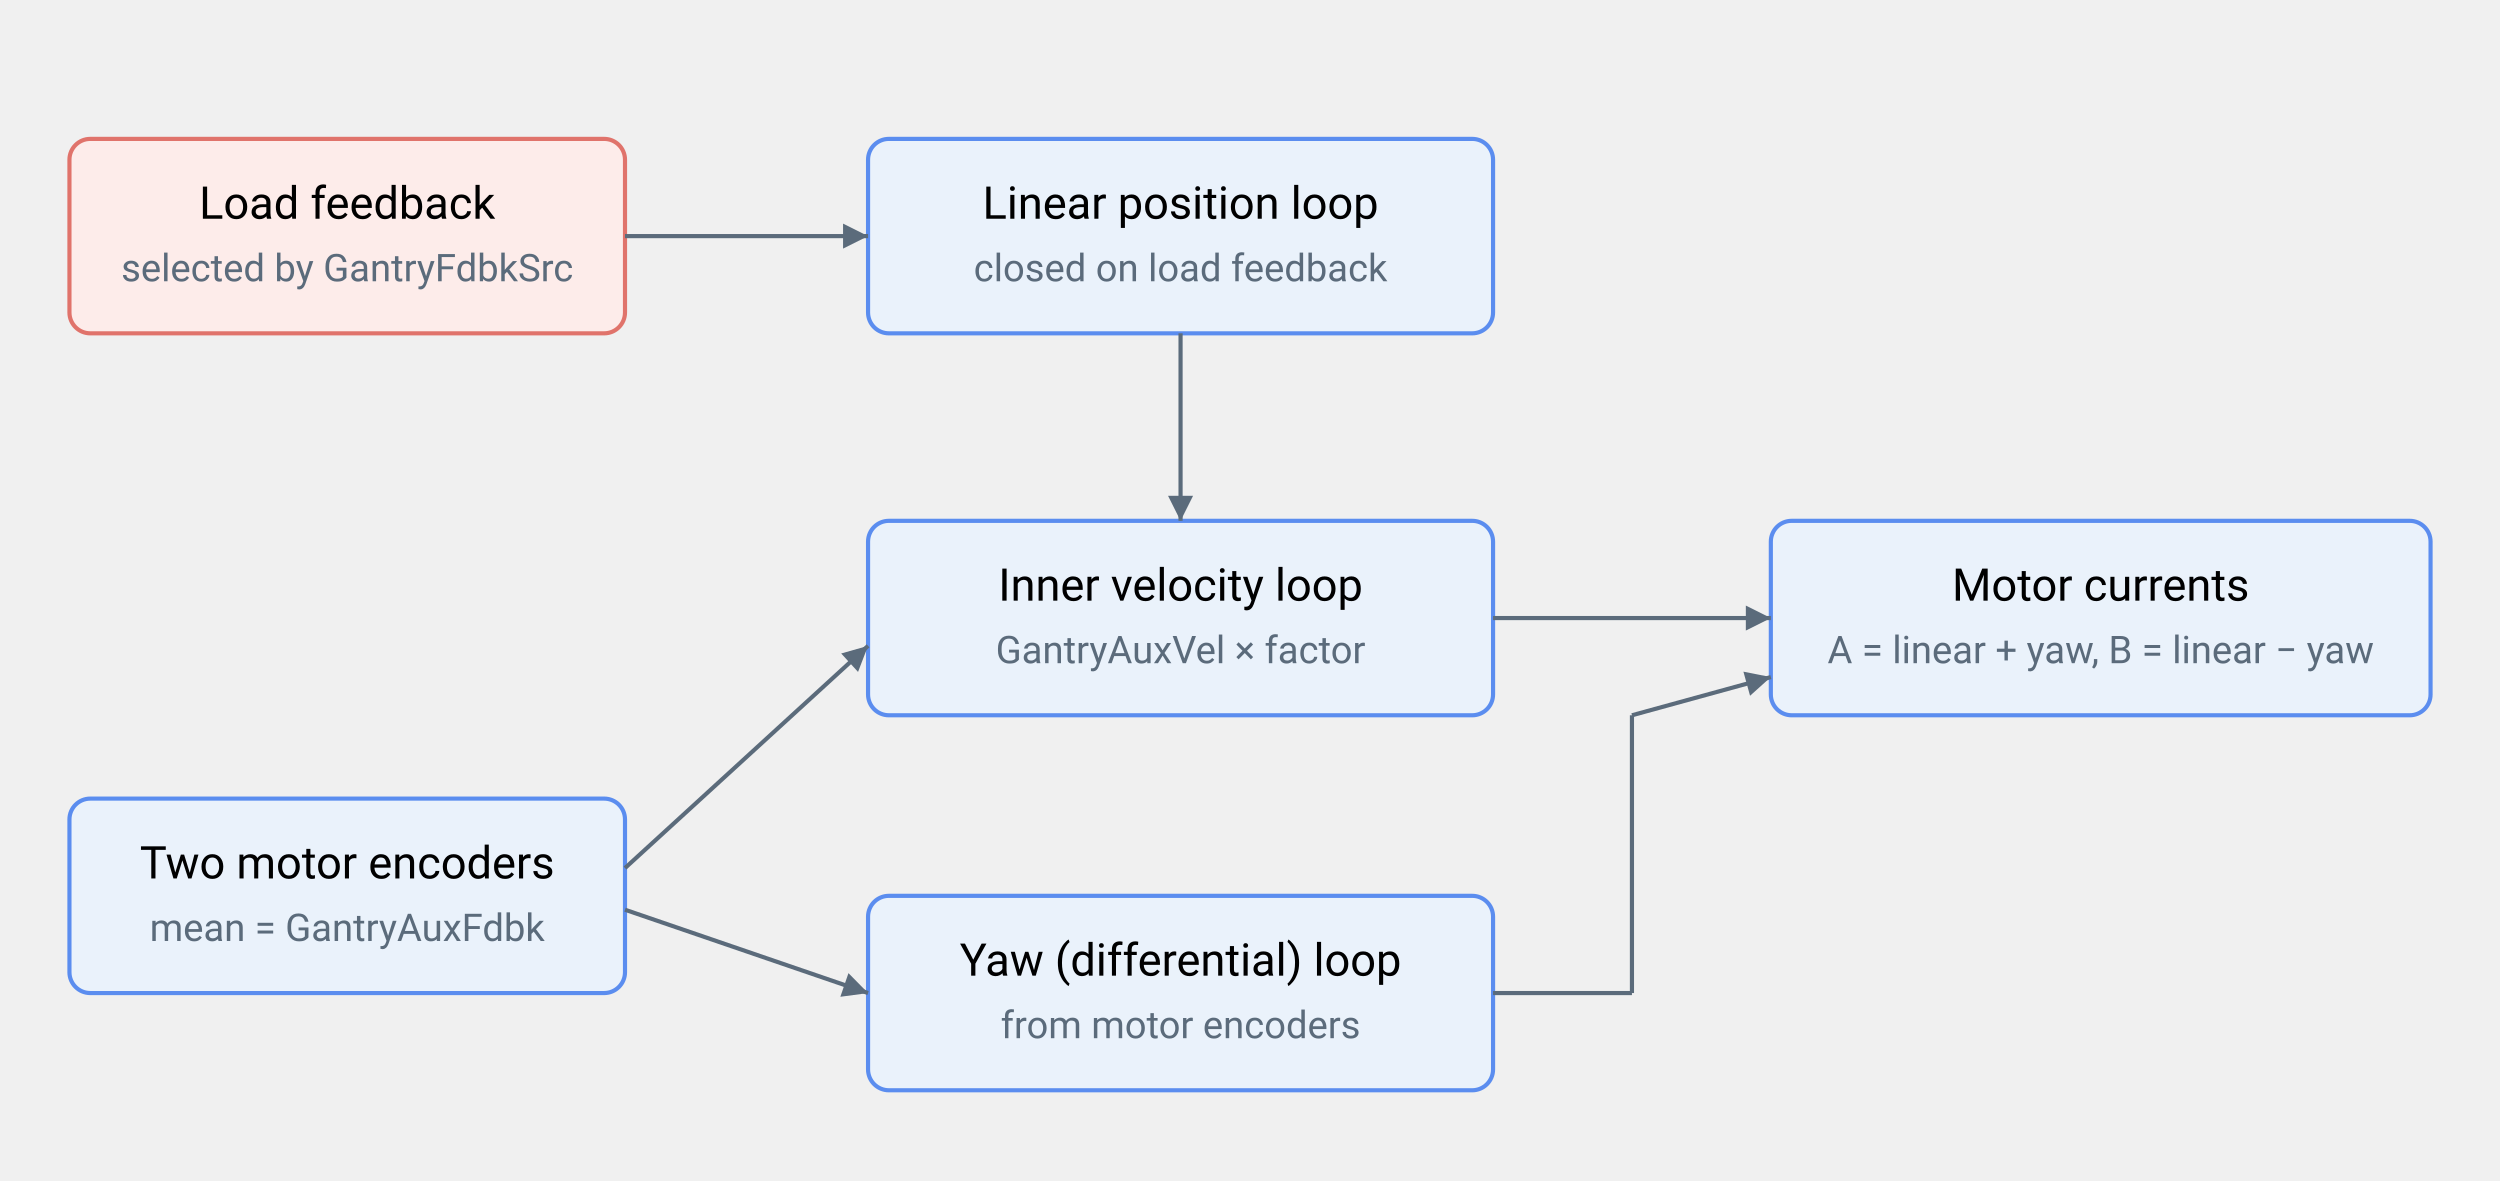
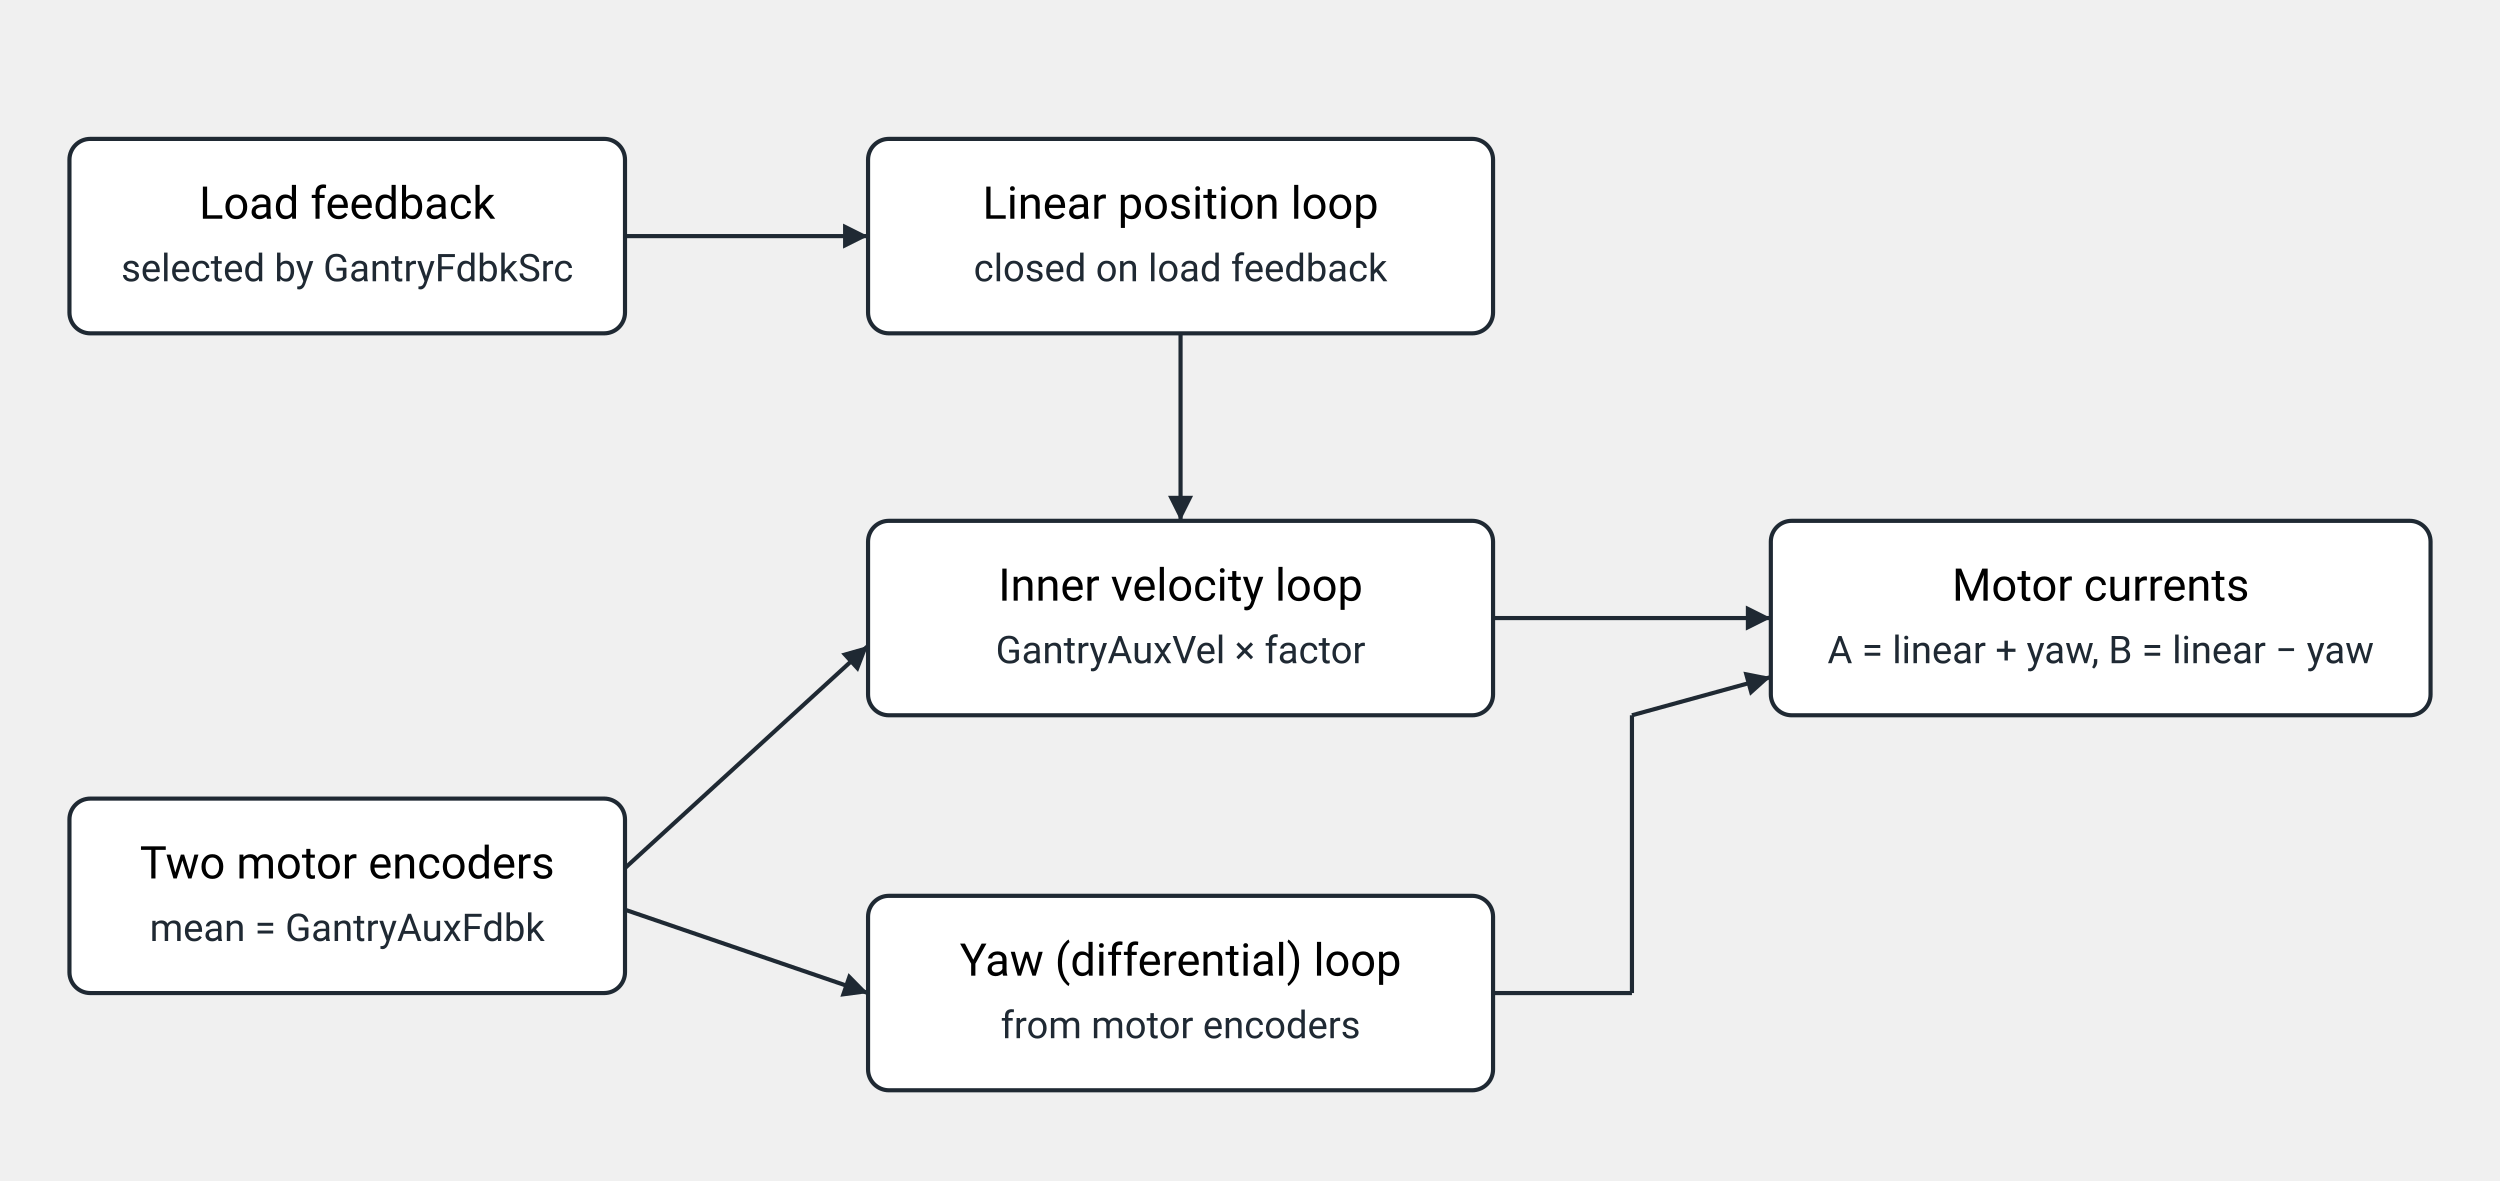
<svg xmlns="http://www.w3.org/2000/svg" width="720" height="340" viewBox="0 0 720 340" font-family="-apple-system,Segoe UI,Roboto,sans-serif" font-size="13" role="img" aria-label="Dual-loop gantry control: the linear position loop closes on the load feedback selected by GantryFdbkSrc; the inner velocity loop uses the mean of the two motor encoders (GantryAuxFdbk); the yaw loop runs on the motor encoder difference; the resulting motor currents are linear plus yaw on side A and linear minus yaw on side B.">
  <defs>
    <marker id="arrow" markerWidth="8" markerHeight="8" refX="6" refY="3" orient="auto">
-       <path d="M0,0 L6,3 L0,6 Z" fill="#5b6b7b" />
+       <path d="M0,0 L6,3 L0,6 Z" fill="#1f2933" />
    </marker>
  </defs>
-   <rect x="20" y="40" width="160" height="56" rx="6" fill="#fdecea" stroke="#e0736b" stroke-width="1.2" />
+   <rect x="20" y="40" width="160" height="56" rx="6" fill="#ffffff" stroke="#1f2933" stroke-width="1.2" />
  <text x="100" y="63" text-anchor="middle">Load feedback</text>
-   <text x="100" y="81" text-anchor="middle" fill="#5b6b7b" font-size="11">selected by GantryFdbkSrc</text>
-   <rect x="20" y="230" width="160" height="56" rx="6" fill="#eaf2fb" stroke="#5b8def" stroke-width="1.2" />
+   <text x="100" y="81" text-anchor="middle" fill="#1f2933" font-size="11">selected by GantryFdbkSrc</text>
+   <rect x="20" y="230" width="160" height="56" rx="6" fill="#ffffff" stroke="#1f2933" stroke-width="1.2" />
  <text x="100" y="253" text-anchor="middle">Two motor encoders</text>
-   <text x="100" y="271" text-anchor="middle" fill="#5b6b7b" font-size="11">mean = GantryAuxFdbk</text>
-   <rect x="250" y="40" width="180" height="56" rx="6" fill="#eaf2fb" stroke="#5b8def" stroke-width="1.2" />
+   <text x="100" y="271" text-anchor="middle" fill="#1f2933" font-size="11">mean = GantryAuxFdbk</text>
+   <rect x="250" y="40" width="180" height="56" rx="6" fill="#ffffff" stroke="#1f2933" stroke-width="1.2" />
  <text x="340" y="63" text-anchor="middle">Linear position loop</text>
-   <text x="340" y="81" text-anchor="middle" fill="#5b6b7b" font-size="11">closed on load feedback</text>
-   <rect x="250" y="150" width="180" height="56" rx="6" fill="#eaf2fb" stroke="#5b8def" stroke-width="1.2" />
+   <text x="340" y="81" text-anchor="middle" fill="#1f2933" font-size="11">closed on load feedback</text>
+   <rect x="250" y="150" width="180" height="56" rx="6" fill="#ffffff" stroke="#1f2933" stroke-width="1.2" />
  <text x="340" y="173" text-anchor="middle">Inner velocity loop</text>
-   <text x="340" y="191" text-anchor="middle" fill="#5b6b7b" font-size="11">GantryAuxVel × factor</text>
-   <rect x="250" y="258" width="180" height="56" rx="6" fill="#eaf2fb" stroke="#5b8def" stroke-width="1.2" />
+   <text x="340" y="191" text-anchor="middle" fill="#1f2933" font-size="11">GantryAuxVel × factor</text>
+   <rect x="250" y="258" width="180" height="56" rx="6" fill="#ffffff" stroke="#1f2933" stroke-width="1.2" />
  <text x="340" y="281" text-anchor="middle">Yaw (differential) loop</text>
-   <text x="340" y="299" text-anchor="middle" fill="#5b6b7b" font-size="11">from motor encoders</text>
-   <rect x="510" y="150" width="190" height="56" rx="6" fill="#eaf2fb" stroke="#5b8def" stroke-width="1.2" />
+   <text x="340" y="299" text-anchor="middle" fill="#1f2933" font-size="11">from motor encoders</text>
+   <rect x="510" y="150" width="190" height="56" rx="6" fill="#ffffff" stroke="#1f2933" stroke-width="1.2" />
  <text x="605" y="173" text-anchor="middle">Motor currents</text>
-   <text x="605" y="191" text-anchor="middle" fill="#5b6b7b" font-size="11">A = linear + yaw, B = linear − yaw</text>
-   <line x1="180" y1="68" x2="250" y2="68" stroke="#5b6b7b" stroke-width="1.2" marker-end="url(#arrow)" />
-   <line x1="180" y1="250" x2="250" y2="186" stroke="#5b6b7b" stroke-width="1.2" marker-end="url(#arrow)" />
-   <line x1="180" y1="262" x2="250" y2="286" stroke="#5b6b7b" stroke-width="1.2" marker-end="url(#arrow)" />
-   <line x1="340" y1="96" x2="340" y2="150" stroke="#5b6b7b" stroke-width="1.2" marker-end="url(#arrow)" />
-   <line x1="430" y1="178" x2="510" y2="178" stroke="#5b6b7b" stroke-width="1.2" marker-end="url(#arrow)" />
-   <line x1="430" y1="286" x2="470" y2="286" stroke="#5b6b7b" stroke-width="1.2" />
-   <line x1="470" y1="286" x2="470" y2="206" stroke="#5b6b7b" stroke-width="1.2" />
-   <line x1="470" y1="206" x2="510" y2="195" stroke="#5b6b7b" stroke-width="1.2" marker-end="url(#arrow)" />
+   <text x="605" y="191" text-anchor="middle" fill="#1f2933" font-size="11">A = linear + yaw, B = linear − yaw</text>
+   <line x1="180" y1="68" x2="250" y2="68" stroke="#1f2933" stroke-width="1.2" marker-end="url(#arrow)" />
+   <line x1="180" y1="250" x2="250" y2="186" stroke="#1f2933" stroke-width="1.2" marker-end="url(#arrow)" />
+   <line x1="180" y1="262" x2="250" y2="286" stroke="#1f2933" stroke-width="1.2" marker-end="url(#arrow)" />
+   <line x1="340" y1="96" x2="340" y2="150" stroke="#1f2933" stroke-width="1.2" marker-end="url(#arrow)" />
+   <line x1="430" y1="178" x2="510" y2="178" stroke="#1f2933" stroke-width="1.2" marker-end="url(#arrow)" />
+   <line x1="430" y1="286" x2="470" y2="286" stroke="#1f2933" stroke-width="1.2" />
+   <line x1="470" y1="286" x2="470" y2="206" stroke="#1f2933" stroke-width="1.2" />
+   <line x1="470" y1="206" x2="510" y2="195" stroke="#1f2933" stroke-width="1.2" marker-end="url(#arrow)" />
</svg>
